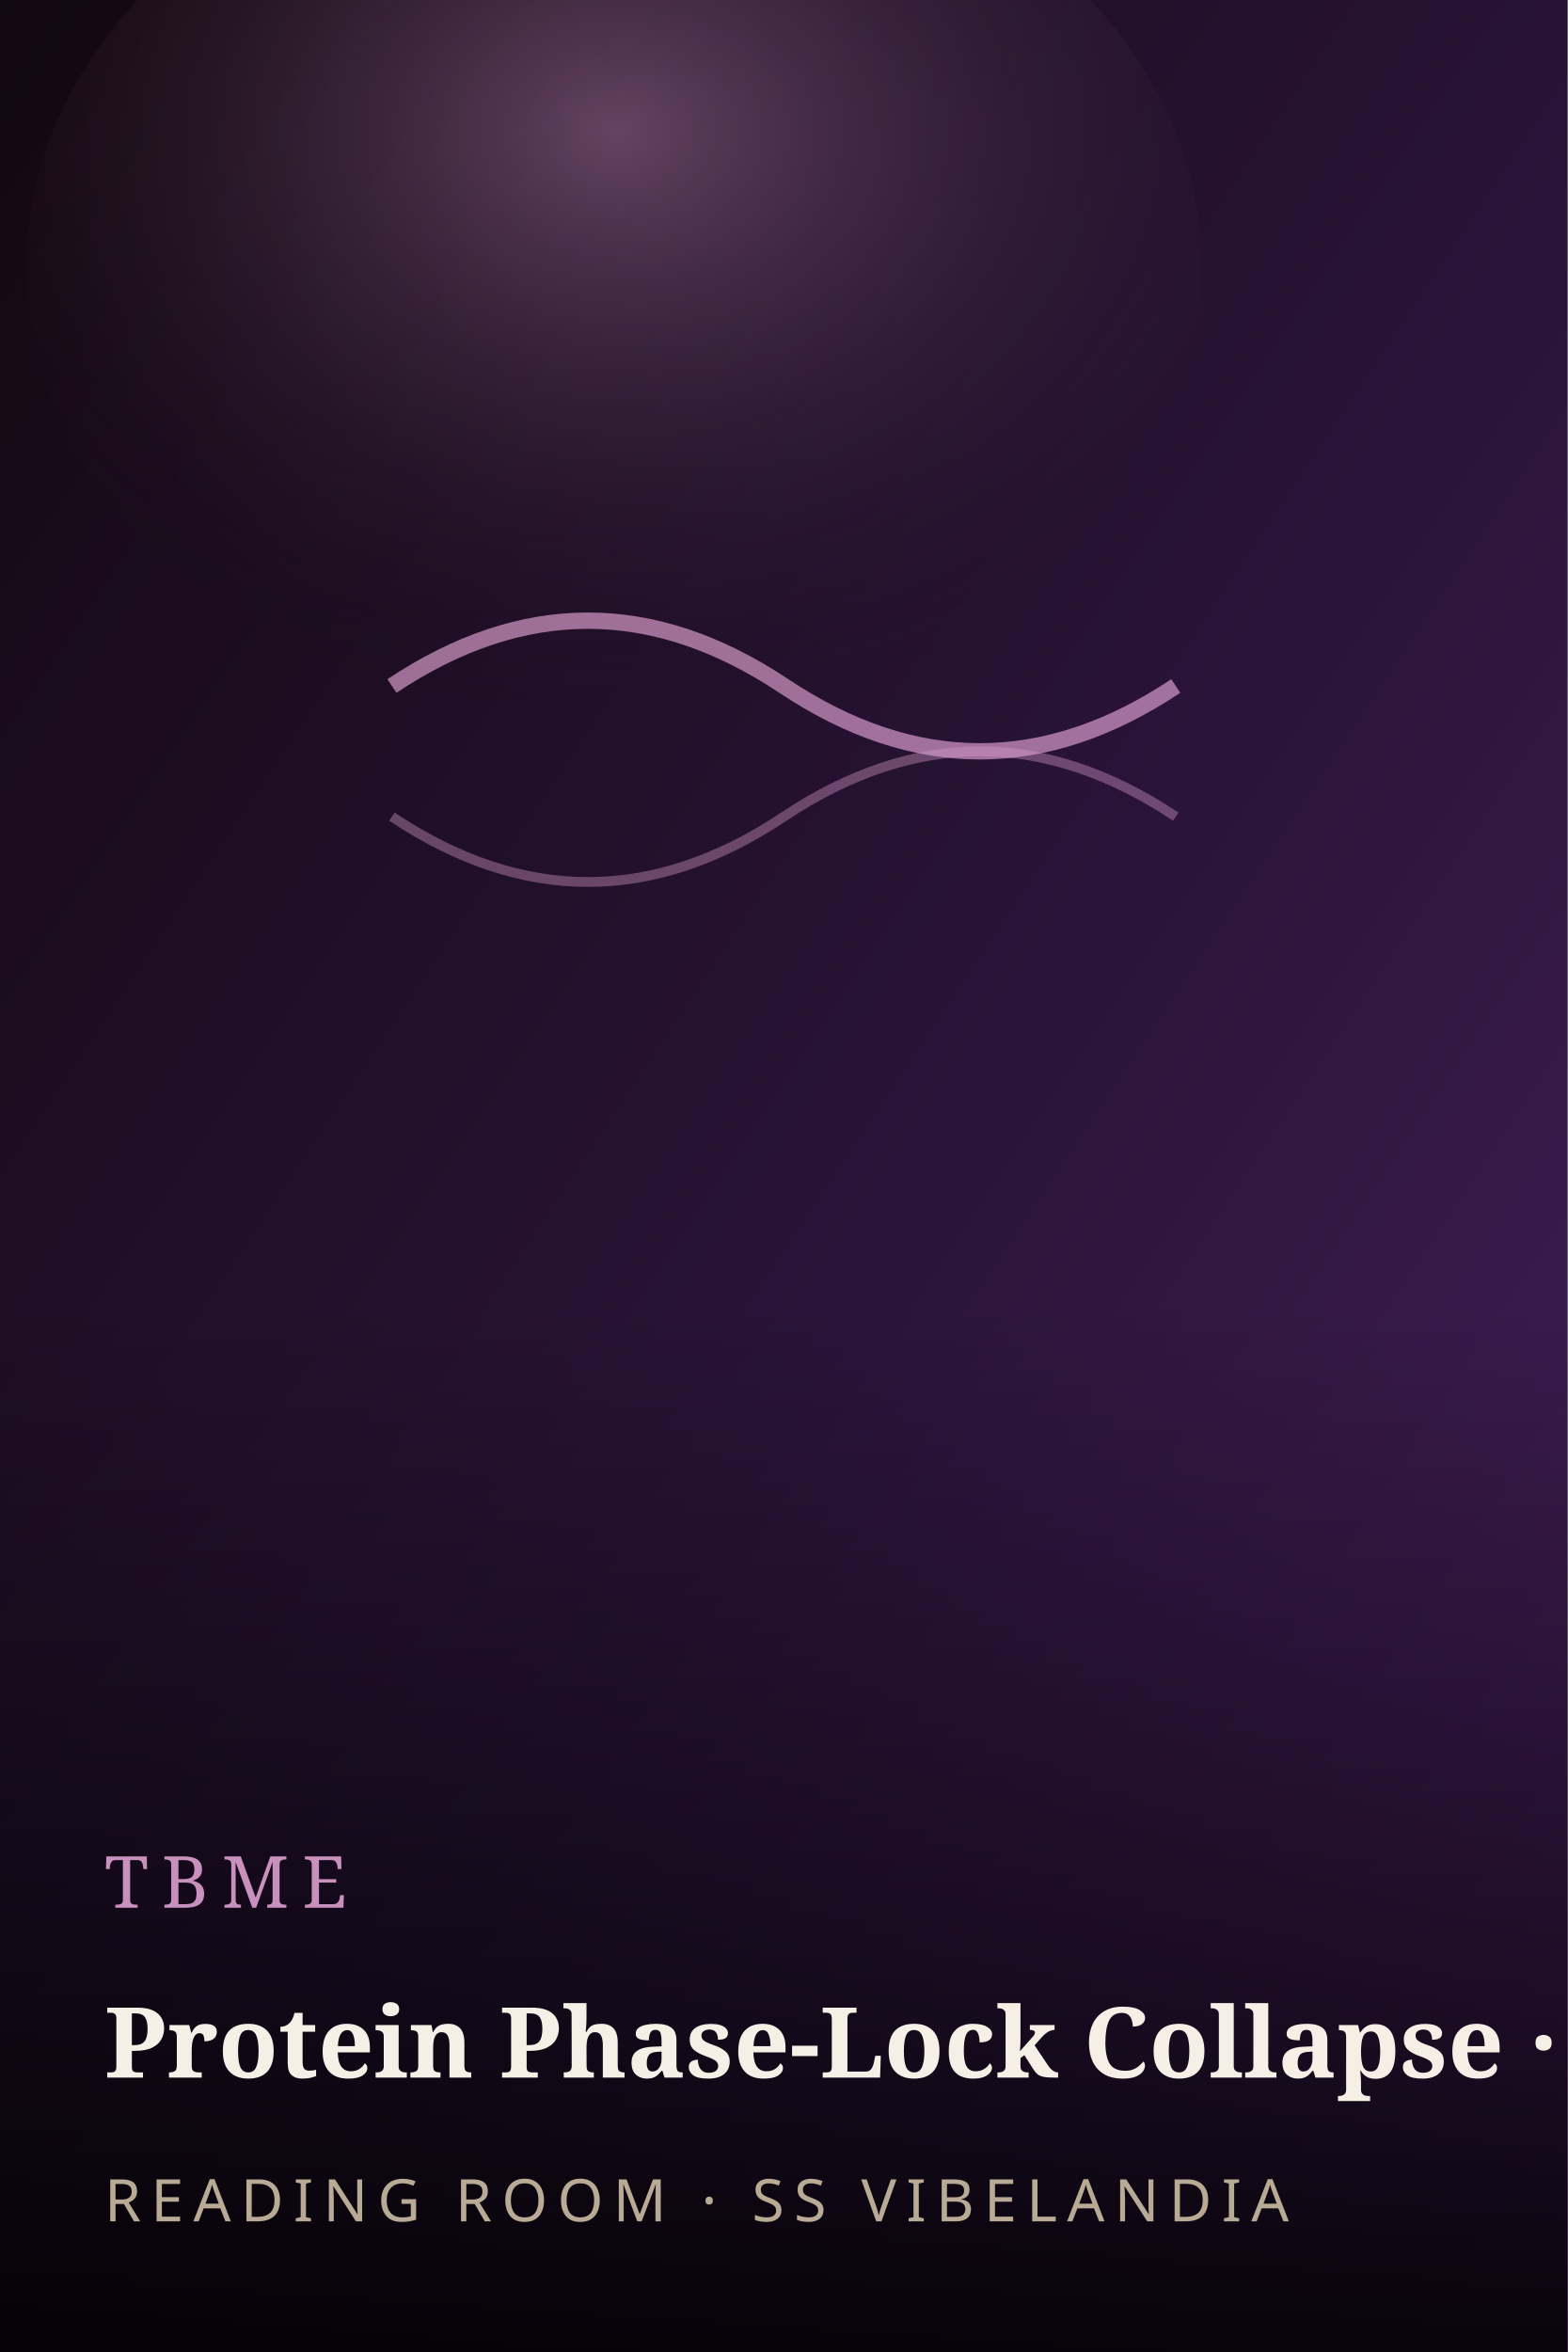
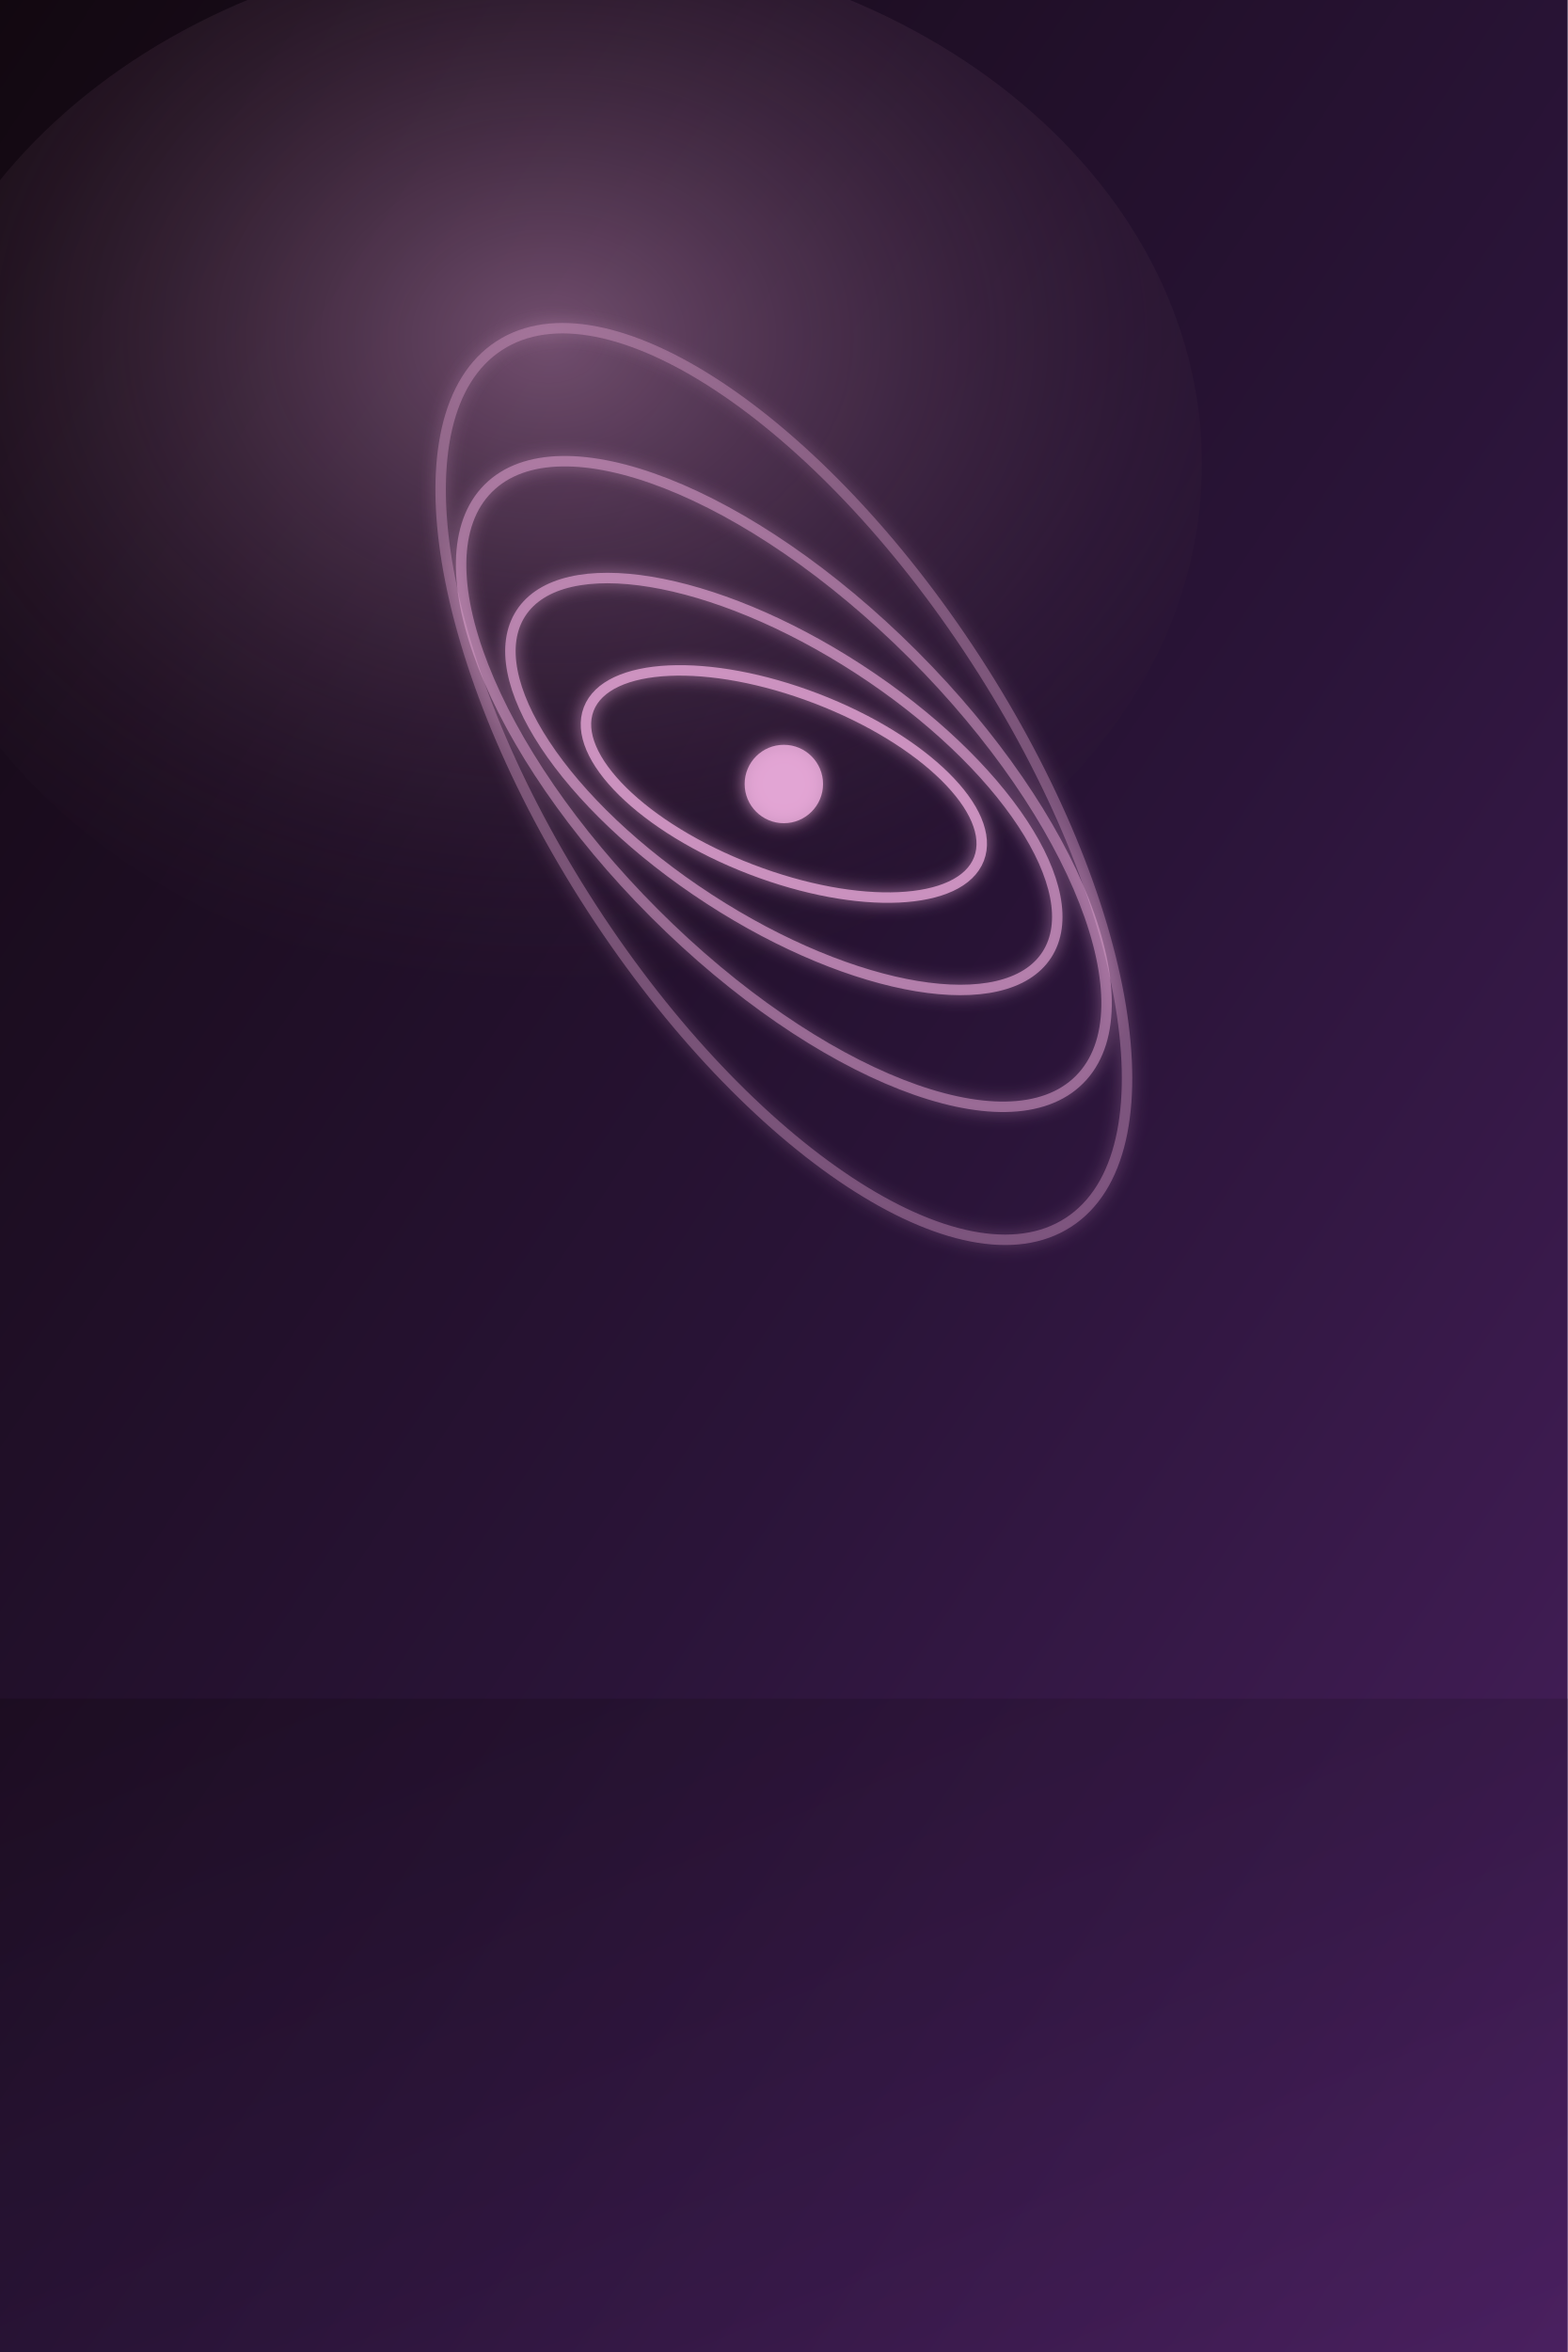
- <svg xmlns="http://www.w3.org/2000/svg" viewBox="0 0 240 360" role="img" aria-label="Protein Phase-Lock Collapse · biomedical exploration lens">
+ <svg xmlns="http://www.w3.org/2000/svg" viewBox="0 0 240 360" role="img" aria-label="Protein Phase-Lock Collapse · biomedical…">
  <defs>
    <linearGradient id="bg" x1="0%" y1="0%" x2="100%" y2="100%">
      <stop offset="0%" stop-color="#120810" />
      <stop offset="55%" stop-color="#2a1438" />
      <stop offset="100%" stop-color="#4a2060" />
    </linearGradient>
-     <radialGradient id="glow" cx="50%" cy="35%" r="65%">
-       <stop offset="0%" stop-color="#e8a8d8" stop-opacity="0.35" />
+     <radialGradient id="glow" cx="50%" cy="38%" r="70%">
+       <stop offset="0%" stop-color="#e8a8d8" stop-opacity="0.42" />
      <stop offset="100%" stop-color="#120810" stop-opacity="0" />
    </radialGradient>
-     <linearGradient id="fade" x1="0" y1="200" x2="0" y2="360" gradientUnits="userSpaceOnUse">
-       <stop offset="0%" stop-color="#000000" stop-opacity="0" />
-       <stop offset="100%" stop-color="#000000" stop-opacity="0.88" />
-     </linearGradient>
+     <filter id="soft">
+       <feGaussianBlur stdDeviation="1.2" />
+     </filter>
  </defs>
  <rect width="240" height="360" fill="url(#bg)" />
-   <ellipse cx="94" cy="41" rx="90" ry="70" fill="url(#glow)" />
-   <g opacity="0.9">
-     <path d="M60 105 Q90 85 120 105 T180 105" fill="none" stroke="#e8a8d8" stroke-width="2.5" opacity="0.7" />
-     <path d="M60 125 Q90 145 120 125 T180 125" fill="none" stroke="#e8a8d8" stroke-width="1.5" opacity="0.4" />
+   <ellipse cx="84" cy="71" rx="100" ry="80" fill="url(#glow)" />
+   <g opacity="0.88" filter="url(#soft)">
+     <ellipse cx="120" cy="120" rx="32" ry="14" fill="none" stroke="#e8a8d8" stroke-width="1.6" opacity="0.8" transform="rotate(21 120 120)" />
+     <ellipse cx="120" cy="120" rx="48" ry="21" fill="none" stroke="#e8a8d8" stroke-width="1.6" opacity="0.65" transform="rotate(33 120 120)" />
+     <ellipse cx="120" cy="120" rx="64" ry="28" fill="none" stroke="#e8a8d8" stroke-width="1.6" opacity="0.5" transform="rotate(45 120 120)" />
+     <ellipse cx="120" cy="120" rx="80" ry="35" fill="none" stroke="#e8a8d8" stroke-width="1.6" opacity="0.35" transform="rotate(57 120 120)" />
+     <circle cx="120" cy="120" r="6" fill="#e8a8d8" opacity="0.9" />
  </g>
-   <rect x="0" y="200" width="240" height="160" fill="url(#fade)" />
-   <text x="16" y="292" fill="#e8a8d8" font-family="Georgia, serif" font-size="11" letter-spacing="2" opacity="0.85">TBME</text>
-   <text x="16" y="318" fill="#f5efe6" font-family="Georgia, serif" font-size="15" font-weight="700">Protein Phase-Lock Collapse · biomedical expl…</text>
-   <text x="16" y="340" fill="#b8aa94" font-family="system-ui, sans-serif" font-size="9" letter-spacing="1.5">READING ROOM · SS VIBELANDIA</text>
+   <g opacity="0.95">
+     <ellipse cx="120" cy="120" rx="32" ry="14" fill="none" stroke="#e8a8d8" stroke-width="1.6" opacity="0.8" transform="rotate(21 120 120)" />
+     <ellipse cx="120" cy="120" rx="48" ry="21" fill="none" stroke="#e8a8d8" stroke-width="1.6" opacity="0.65" transform="rotate(33 120 120)" />
+     <ellipse cx="120" cy="120" rx="64" ry="28" fill="none" stroke="#e8a8d8" stroke-width="1.6" opacity="0.5" transform="rotate(45 120 120)" />
+     <ellipse cx="120" cy="120" rx="80" ry="35" fill="none" stroke="#e8a8d8" stroke-width="1.6" opacity="0.35" transform="rotate(57 120 120)" />
+     <circle cx="120" cy="120" r="6" fill="#e8a8d8" opacity="0.9" />
+   </g>
+   <rect x="0" y="260" width="240" height="100" fill="url(#bg)" opacity="0.35" />
</svg>
